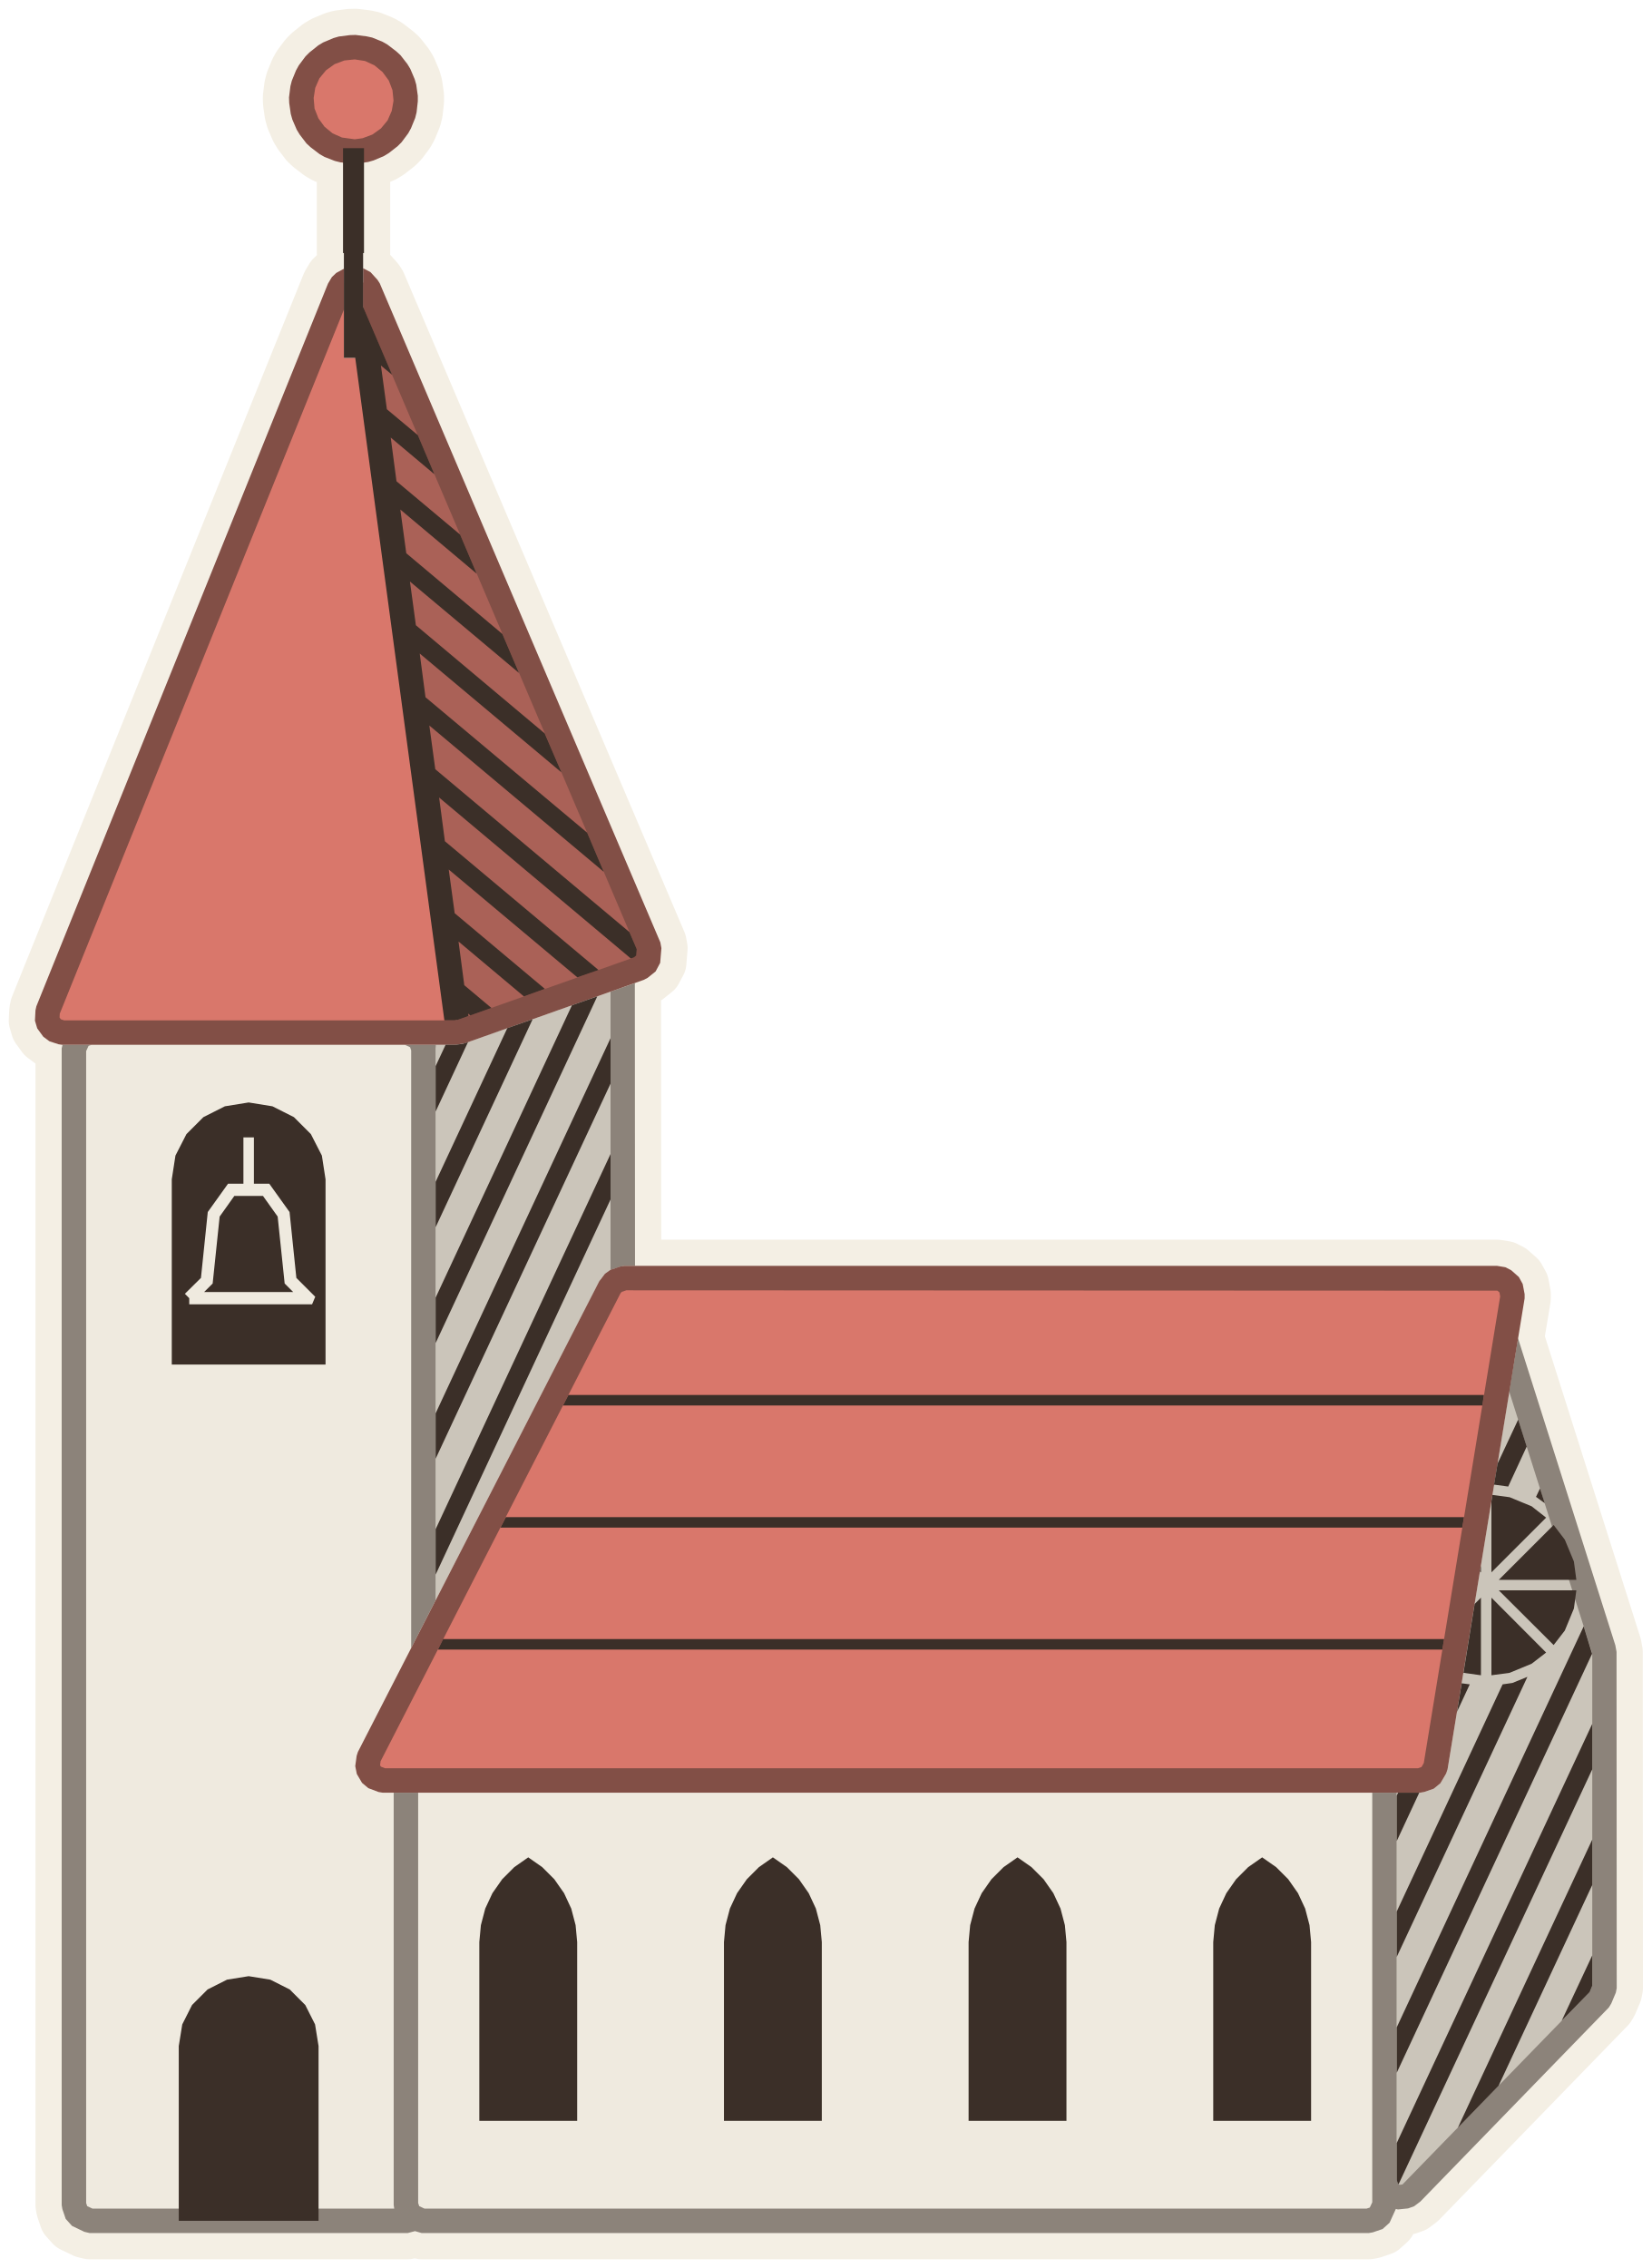
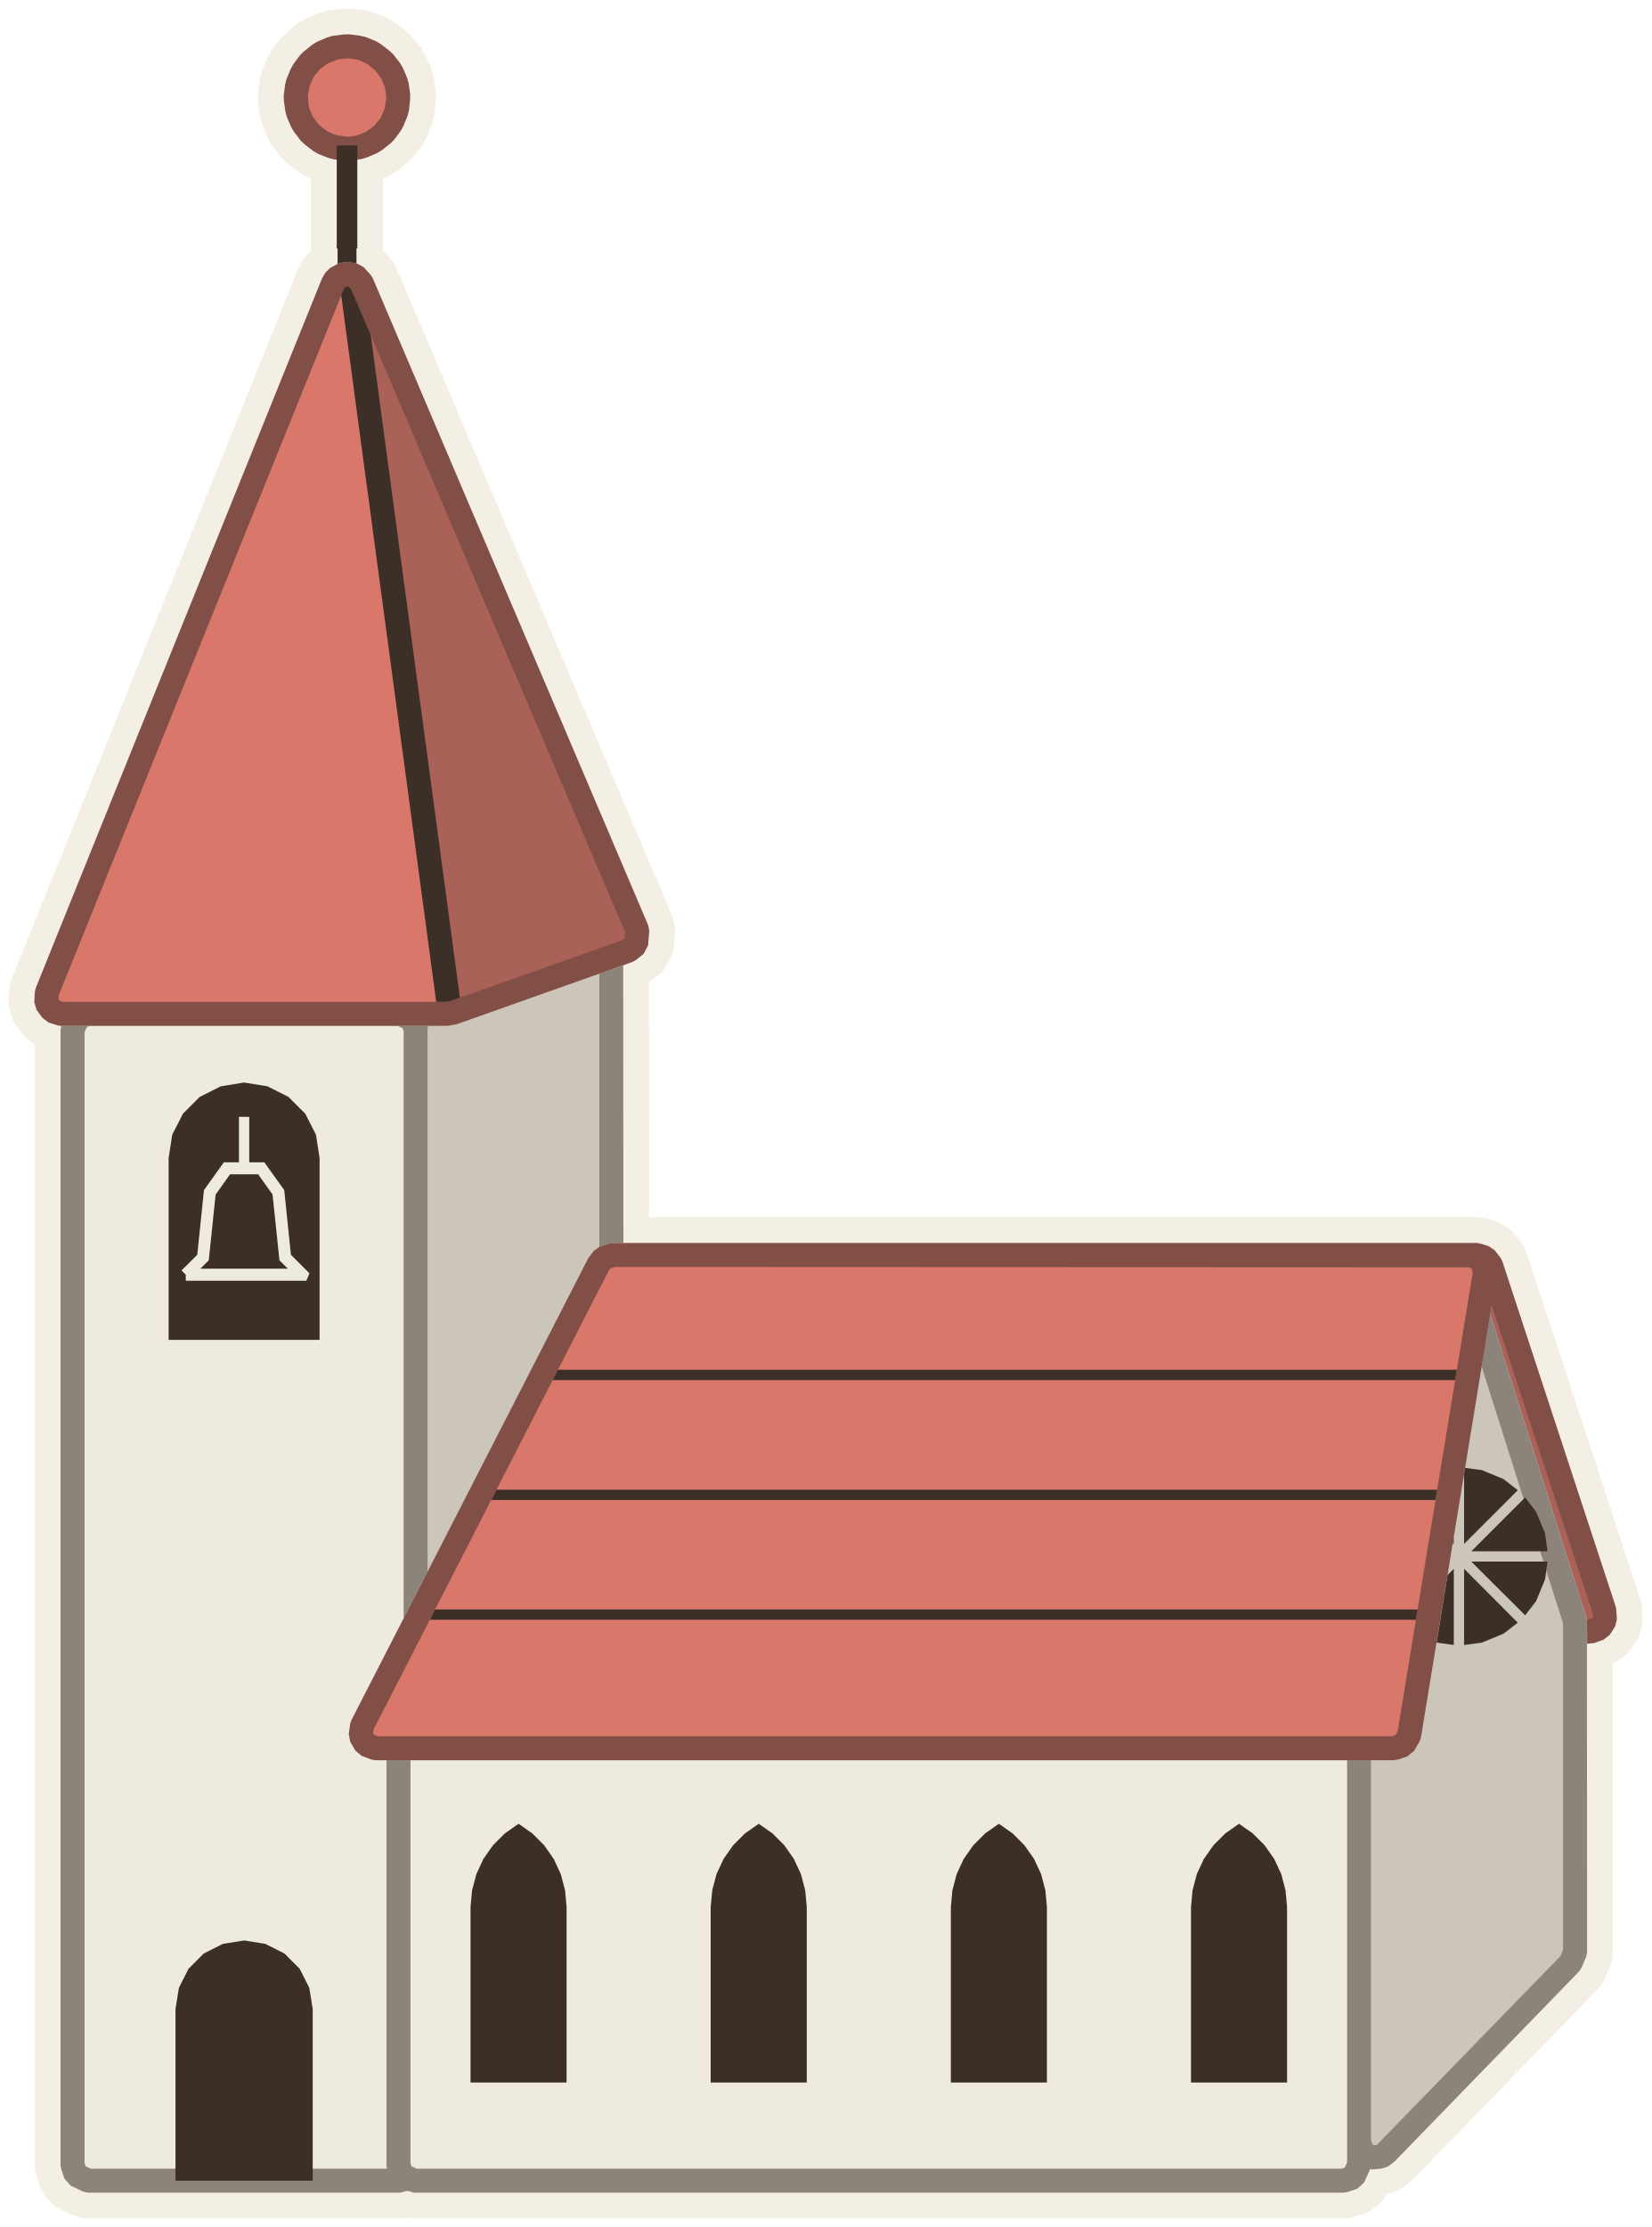
- <svg xmlns="http://www.w3.org/2000/svg" viewBox="-51.23 -127.09 94.52 129.79" data-palette="wall:#EFEADF;roof:#D9776B;wood:#C9A97C;earth:#94744F;water:#8FB0B8;flag:#4A3B32;ink:#3B2F28;halo:#F4EFE4">
-   <path data-role="sil" fill="#F4EFE4" stroke="#F4EFE4" stroke-width="3" stroke-linejoin="round" d="M-27.9 0.7L-27.48 0.59L-27.1 0.7L27.1 0.7L27.33 0.66L27.89 0.47L28.29 0.11L28.65 -0.68L28.77 -0.65L29.35 -0.71L29.69 -0.83L30.05 -1.1L40.84 -12.21L40.98 -12.44L41.24 -13.06L41.29 -13.32L41.28 -32.56L41.21 -32.94L35.64 -50.51L36.02 -52.79L36.02 -53.03L35.91 -53.61L35.69 -54.01L35.25 -54.4L34.92 -54.57L34.44 -54.65L-14.89 -54.65L-14.9 -70.83L-14.38 -71.02L-14.17 -71.13L-13.71 -71.5L-13.45 -71.99L-13.38 -72.83L-13.44 -73.16L-29.5 -110.88L-29.63 -111.08L-30.03 -111.52L-30.45 -111.74L-30.45 -112.61L-30.4 -112.61L-30.4 -117.78L-29.85 -117.91L-29.26 -118.16L-28.98 -118.33L-28.48 -118.72L-28.25 -118.95L-27.87 -119.46L-27.71 -119.75L-27.47 -120.34L-27.39 -120.66L-27.32 -121.29L-27.32 -121.61L-27.41 -122.25L-27.5 -122.56L-27.75 -123.15L-27.92 -123.43L-28.31 -123.93L-28.55 -124.15L-29.06 -124.54L-29.34 -124.7L-29.93 -124.94L-30.25 -125.01L-30.88 -125.09L-31.21 -125.08L-31.84 -125L-32.15 -124.91L-32.74 -124.66L-33.02 -124.49L-33.52 -124.09L-33.75 -123.86L-34.13 -123.35L-34.29 -123.06L-34.53 -122.47L-34.61 -122.16L-34.69 -121.52L-34.68 -121.2L-34.59 -120.57L-34.5 -120.25L-34.25 -119.67L-34.08 -119.39L-33.69 -118.88L-33.45 -118.66L-32.94 -118.27L-32.66 -118.11L-32.07 -117.88L-31.6 -117.78L-31.6 -112.61L-31.55 -112.61L-31.55 -111.71L-31.99 -111.47L-32.24 -111.23L-32.46 -110.86L-49.15 -69.5L-49.2 -69.27L-49.23 -68.68L-49.1 -68.24L-48.75 -67.76L-48.4 -67.5L-47.88 -67.33L-47.65 -67.3L-47.7 -67.1L-47.7 -0.9L-47.66 -0.67L-47.47 -0.11L-47.11 0.29L-46.4 0.63L-46.1 0.7Z" />
+ <svg xmlns="http://www.w3.org/2000/svg" viewBox="-51.23 -127.09 96.26 129.79" data-palette="wall:#EFEADF;roof:#D9776B;wood:#C9A97C;earth:#94744F;water:#8FB0B8;flag:#4A3B32;ink:#3B2F28;halo:#F4EFE4">
+   <path data-role="sil" fill="#F4EFE4" stroke="#F4EFE4" stroke-width="3" stroke-linejoin="round" d="M-27.9 0.7L-27.48 0.59L-27.1 0.7L27.1 0.7L27.33 0.66L27.89 0.47L28.29 0.11L28.65 -0.68L28.77 -0.65L29.35 -0.71L29.69 -0.83L30.05 -1.1L40.84 -12.21L40.98 -12.44L41.24 -13.06L41.29 -13.32L41.29 -31.29L41.69 -31.33L42.25 -31.53L42.61 -31.81L42.93 -32.31L43.03 -32.72L42.98 -33.39L36.36 -53.55L36.26 -53.76L35.9 -54.23L35.54 -54.47L35.05 -54.62L34.84 -54.65L-14.89 -54.65L-14.9 -70.83L-14.38 -71.02L-14.17 -71.13L-13.71 -71.5L-13.45 -71.99L-13.38 -72.83L-13.44 -73.16L-29.5 -110.88L-29.63 -111.08L-30.03 -111.52L-30.45 -111.74L-30.45 -112.61L-30.4 -112.61L-30.4 -117.78L-29.85 -117.91L-29.26 -118.16L-28.98 -118.33L-28.48 -118.72L-28.25 -118.95L-27.87 -119.46L-27.71 -119.75L-27.47 -120.34L-27.39 -120.66L-27.32 -121.29L-27.32 -121.61L-27.41 -122.25L-27.5 -122.56L-27.75 -123.15L-27.92 -123.43L-28.31 -123.93L-28.55 -124.15L-29.06 -124.54L-29.34 -124.7L-29.93 -124.94L-30.25 -125.01L-30.88 -125.09L-31.21 -125.08L-31.84 -125L-32.15 -124.91L-32.74 -124.66L-33.02 -124.49L-33.52 -124.09L-33.75 -123.86L-34.13 -123.35L-34.29 -123.06L-34.53 -122.47L-34.61 -122.16L-34.69 -121.52L-34.68 -121.2L-34.59 -120.57L-34.5 -120.25L-34.25 -119.67L-34.08 -119.39L-33.69 -118.88L-33.45 -118.66L-32.94 -118.27L-32.66 -118.11L-32.07 -117.88L-31.6 -117.78L-31.6 -112.61L-31.55 -112.61L-31.55 -111.71L-31.99 -111.47L-32.24 -111.23L-32.46 -110.86L-49.15 -69.5L-49.2 -69.27L-49.23 -68.68L-49.1 -68.24L-48.75 -67.76L-48.4 -67.5L-47.88 -67.33L-47.65 -67.3L-47.7 -67.1L-47.7 -0.9L-47.66 -0.67L-47.47 -0.11L-47.11 0.29L-46.4 0.63L-46.1 0.7Z" />
  <path data-role="wall" fill="#EFEADF" d="M-28.47 -0.11L-28.66 -0.67L-28.7 -0.9L-28.7 -24.5L-29.33 -24.5L-29.57 -24.54L-30.15 -24.76L-30.51 -25.06L-30.81 -25.57L-30.9 -26.02L-30.82 -26.61L-30.75 -26.83L-27 -34.14L-27 -67.1L-27.07 -67.3L-46.9 -67.3L-47 -67.1L-47 -0.9L-46.81 -0.34L-46.1 0L-28.37 0ZM27.66 -0.19L28 -0.9L28 -24.5L-28 -24.5L-28 -0.9L-27.81 -0.34L-27.1 0L27.1 0Z" />
  <path data-role="wall-shade" fill="#cbc5ba" d="M-26.3 -35.51L-16.85 -53.91L-16.61 -54.2L-16.3 -54.42L-15.59 -54.64L-15.59 -70.59L-24.73 -67.36L-25.15 -67.3L-26.33 -67.3L-26.3 -67.1ZM29.28 -1.4L29.55 -1.59L40.33 -12.7L40.59 -13.32L40.59 -32.46L40.55 -32.73L35.39 -48.98L31.61 -25.84L31.53 -25.6L31.2 -25.04L30.82 -24.73L30.27 -24.54L30.04 -24.5L28.7 -24.5L28.7 -1.34Z" />
-   <path data-role="roof" fill="#D9776B" d="M-30.34 -118.49L-30.11 -118.55L-29.61 -118.76L-29.41 -118.88L-28.97 -119.21L-28.81 -119.38L-28.47 -119.81L-28.36 -120.02L-28.15 -120.52L-28.09 -120.75L-28.02 -121.29L-28.02 -121.52L-28.09 -122.06L-28.15 -122.29L-28.36 -122.8L-28.47 -123L-28.81 -123.43L-28.97 -123.6L-29.41 -123.93L-29.61 -124.05L-30.11 -124.26L-30.34 -124.32L-30.88 -124.39L-31.12 -124.39L-31.66 -124.32L-31.89 -124.26L-32.39 -124.05L-32.59 -123.93L-33.03 -123.6L-33.19 -123.43L-33.53 -123L-33.64 -122.8L-33.85 -122.29L-33.91 -122.06L-33.98 -121.52L-33.98 -121.29L-33.91 -120.75L-33.85 -120.52L-33.64 -120.02L-33.53 -119.81L-33.19 -119.38L-33.03 -119.21L-32.59 -118.88L-32.39 -118.76L-31.89 -118.55L-31.66 -118.49L-31.12 -118.42L-30.88 -118.42ZM-25 -68.03L-30.45 -108.52L-30.45 -106.61L-31.55 -106.61L-31.55 -110.91L-31.65 -110.86L-31.81 -110.59L-48.5 -69.24L-48.53 -68.65L-48.19 -68.17L-47.67 -68L-25.15 -68ZM30.59 -25.39L30.92 -25.95L35.33 -52.91L35.22 -53.49L34.78 -53.88L34.44 -53.95L-15.51 -53.95L-16.07 -53.76L-16.31 -53.46L-30.13 -26.51L-30.21 -25.93L-29.91 -25.41L-29.33 -25.2L30.04 -25.2Z" />
-   <path data-role="roof-shade" fill="#aa6157" d="M-24.85 -68.05L-14.61 -71.68L-14.15 -72.05L-14.08 -72.88L-30.15 -110.61L-30.45 -110.94L-30.45 -108.52L-25 -68.03Z" />
+   <path data-role="roof" fill="#D9776B" d="M-30.34 -118.49L-30.11 -118.55L-29.61 -118.76L-29.41 -118.88L-28.97 -119.21L-28.81 -119.38L-28.47 -119.81L-28.36 -120.02L-28.15 -120.52L-28.09 -120.75L-28.02 -121.29L-28.02 -121.52L-28.09 -122.06L-28.15 -122.29L-28.36 -122.8L-28.47 -123L-28.81 -123.43L-28.97 -123.6L-29.41 -123.93L-29.61 -124.05L-30.11 -124.26L-30.34 -124.32L-30.88 -124.39L-31.12 -124.39L-31.66 -124.32L-31.89 -124.26L-32.39 -124.05L-32.59 -123.93L-33.03 -123.6L-33.19 -123.43L-33.53 -123L-33.64 -122.8L-33.85 -122.29L-33.91 -122.06L-33.98 -121.52L-33.98 -121.29L-33.91 -120.75L-33.85 -120.52L-33.64 -120.02L-33.53 -119.81L-33.19 -119.38L-33.03 -119.21L-32.59 -118.88L-32.39 -118.76L-31.89 -118.55L-31.66 -118.49L-31.12 -118.42L-30.88 -118.42ZM-25 -68.03L-30.8 -111.09L-31.13 -111.14L-31.65 -110.86L-31.81 -110.59L-48.5 -69.24L-48.53 -68.65L-48.19 -68.17L-47.67 -68L-25.15 -68ZM30.59 -25.39L30.92 -25.95L35.33 -52.91L35.22 -53.49L34.78 -53.88L34.44 -53.95L-15.51 -53.95L-16.07 -53.76L-16.31 -53.46L-30.13 -26.51L-30.21 -25.93L-29.91 -25.41L-29.33 -25.2L30.04 -25.2Z" />
+   <path data-role="roof-shade" fill="#aa6157" d="M-24.85 -68.05L-14.61 -71.68L-14.15 -72.05L-14.08 -72.88L-30.15 -110.61L-30.55 -111.05L-30.8 -111.09L-25 -68.03ZM42.02 -32.19L42.34 -32.69L42.31 -33.17L35.97 -52.51L35.64 -50.51L41.24 -32.84L41.29 -32.46L41.29 -31.99L41.46 -31.99Z" />
  <path data-role="wall-line" fill="#8c837a" d="M-15.74 -54.61L-15.51 -54.65L-14.89 -54.65L-14.9 -70.83L-16.29 -70.34L-16.29 -54.42ZM-26.3 -67.1L-26.29 -67.3L-26.33 -67.3ZM-26.3 -35.51L-26.3 -67.1L-26.33 -67.3L-28.06 -67.3L-27.76 -67.16L-27.7 -66.98L-27.7 -32.78ZM28.77 -0.65L29.35 -0.71L29.69 -0.83L30.05 -1.1L40.84 -12.21L40.98 -12.44L41.24 -13.06L41.29 -13.32L41.28 -32.56L41.21 -32.94L35.64 -50.51L35.14 -47.45L39.86 -32.57L39.89 -32.4L39.89 -13.46L39.74 -13.09L29.03 -2.08L28.86 -2.06L28.77 -2.12L28.7 -2.34L28.7 -24.5L27.3 -24.5L27.3 -1.06L27.16 -0.76L26.98 -0.7L-26.94 -0.7L-27.24 -0.84L-27.3 -1.02L-27.3 -24.5L-28.7 -24.5L-28.7 -0.9L-28.67 -0.7L-45.94 -0.7L-46.24 -0.84L-46.3 -1.02L-46.3 -66.94L-46.16 -67.24L-45.98 -67.3L-47.65 -67.3L-47.7 -67.1L-47.7 -0.9L-47.66 -0.67L-47.47 -0.11L-47.11 0.29L-46.4 0.63L-46.1 0.7L-27.9 0.7L-27.48 0.59L-27.1 0.7L27.1 0.7L27.33 0.66L27.89 0.47L28.29 0.11L28.65 -0.68Z" />
-   <path data-role="roof-line" fill="#824f46" d="M-30.88 -117.72L-30.16 -117.82L-29.85 -117.91L-29.26 -118.16L-28.98 -118.33L-28.48 -118.72L-28.25 -118.95L-27.87 -119.46L-27.71 -119.75L-27.47 -120.34L-27.39 -120.66L-27.32 -121.29L-27.32 -121.61L-27.41 -122.25L-27.5 -122.56L-27.75 -123.15L-27.92 -123.43L-28.31 -123.93L-28.55 -124.15L-29.06 -124.54L-29.34 -124.7L-29.93 -124.94L-30.25 -125.01L-30.88 -125.09L-31.21 -125.08L-31.84 -125L-32.15 -124.91L-32.74 -124.66L-33.02 -124.49L-33.52 -124.09L-33.75 -123.86L-34.13 -123.35L-34.29 -123.06L-34.53 -122.47L-34.61 -122.16L-34.69 -121.52L-34.68 -121.2L-34.59 -120.57L-34.5 -120.25L-34.25 -119.67L-34.08 -119.39L-33.69 -118.88L-33.45 -118.66L-32.94 -118.27L-32.66 -118.11L-32.07 -117.88L-31.75 -117.8L-31.12 -117.72ZM-30.93 -119.12L-31.66 -119.22L-32.2 -119.46L-32.66 -119.84L-33.01 -120.32L-33.23 -120.88L-33.28 -121.48L-33.19 -122.06L-32.95 -122.61L-32.57 -123.07L-32.08 -123.42L-31.52 -123.63L-30.93 -123.69L-30.34 -123.6L-29.8 -123.35L-29.34 -122.97L-28.98 -122.48L-28.77 -121.93L-28.71 -121.33L-28.81 -120.75L-29.05 -120.2L-29.43 -119.74L-29.92 -119.39L-30.48 -119.18ZM-25.15 -67.3L-24.62 -67.39L-14.38 -71.02L-14.17 -71.13L-13.71 -71.5L-13.45 -71.99L-13.38 -72.83L-13.44 -73.16L-29.5 -110.88L-29.63 -111.08L-30.03 -111.52L-30.45 -111.74L-30.45 -109.53L-14.79 -72.77L-14.82 -72.41L-14.95 -72.3L-25.03 -68.73L-25.21 -68.7L-47.56 -68.7L-47.75 -68.76L-47.82 -68.86L-47.81 -69.08L-31.55 -109.37L-31.55 -111.71L-31.99 -111.47L-32.24 -111.23L-32.46 -110.86L-49.15 -69.5L-49.2 -69.27L-49.23 -68.68L-49.1 -68.24L-48.75 -67.76L-48.4 -67.5L-47.88 -67.33L-47.67 -67.3ZM30.27 -24.54L30.82 -24.73L31.2 -25.04L31.53 -25.6L31.61 -25.84L36.02 -52.79L36.02 -53.03L35.91 -53.61L35.69 -54.01L35.25 -54.4L34.92 -54.57L34.44 -54.65L-15.51 -54.65L-15.74 -54.61L-16.3 -54.42L-16.61 -54.2L-16.93 -53.78L-30.75 -26.83L-30.82 -26.61L-30.9 -26.02L-30.81 -25.57L-30.51 -25.06L-30.15 -24.76L-29.57 -24.54L-29.33 -24.5L30.04 -24.5ZM-29.2 -25.9L-29.43 -25.99L-29.48 -26.07L-29.45 -26.3L-15.72 -53.08L-15.65 -53.16L-15.39 -53.25L34.46 -53.23L34.58 -53.13L34.62 -52.9L30.25 -26.2L30.12 -25.97L29.92 -25.9Z" />
-   <path data-role="ink" fill="#3B2F28" d="M-30.45 -112.61L-30.4 -112.61L-30.4 -118.61L-31.6 -118.61L-31.6 -112.61L-31.55 -112.61L-31.55 -106.61L-30.9 -106.61L-25.8 -68.7L-25.21 -68.7L-25.03 -68.73L-24.42 -68.95L-24.44 -69.09L-24.32 -68.98L-23.11 -69.41L-24.66 -70.71L-24.99 -73.21L-21.25 -70.07L-20.05 -70.5L-25.21 -74.83L-25.55 -77.33L-18.19 -71.16L-16.98 -71.58L-25.77 -78.95L-26.1 -81.45L-15.13 -72.24L-14.95 -72.3L-14.82 -72.41L-14.79 -72.77L-15.21 -73.75L-26.32 -83.07L-26.66 -85.57L-16.68 -77.2L-17.63 -79.44L-26.88 -87.19L-27.21 -89.69L-19.1 -82.89L-20.06 -85.12L-27.43 -91.31L-27.77 -93.81L-21.53 -88.58L-22.48 -90.81L-27.98 -95.43L-28.32 -97.93L-23.95 -94.26L-24.9 -96.5L-28.54 -99.55L-28.87 -102.05L-26.37 -99.95L-27.32 -102.19L-29.09 -103.67L-29.43 -106.17L-28.79 -105.64L-30.45 -109.53ZM-17.05 -70.07L-18.5 -69.56L-26.3 -52.83L-26.3 -50.23ZM-20.75 -68.76L-22.2 -68.25L-26.3 -59.46L-26.3 -56.86ZM-16.29 -65.08L-16.29 -67.68L-26.3 -46.21L-26.3 -43.61ZM-24.45 -67.45L-24.73 -67.36L-25.15 -67.3L-25.73 -67.3L-26.3 -66.08L-26.3 -63.48ZM-32.6 -59.6L-32.81 -60.96L-33.44 -62.19L-34.41 -63.16L-35.64 -63.78L-37 -64L-38.36 -63.78L-39.59 -63.16L-40.56 -62.19L-41.19 -60.96L-41.4 -59.6L-41.4 -49L-32.6 -49ZM-40.4 -52.45L-40.4 -52.8L-40.65 -53.05L-39.73 -53.96L-39.34 -57.73L-38.18 -59.35L-37.3 -59.35L-37.3 -62L-36.7 -62L-36.7 -59.35L-35.82 -59.35L-34.66 -57.73L-34.27 -53.96L-33.19 -52.88L-33.37 -52.45ZM-16.29 -58.45L-16.29 -61.05L-26.3 -39.58L-26.3 -36.98ZM-34.94 -53.64L-35.34 -57.47L-36.18 -58.65L-37.82 -58.65L-38.66 -57.47L-39.06 -53.64L-39.55 -53.15L-34.45 -53.15ZM33.6 -46.66L33.69 -47.26L-18.7 -47.26L-19.01 -46.66ZM36.14 -44.31L35.65 -45.85L34.47 -43.33L34.27 -42.13L35.08 -42.02ZM36.9 -41.91L36.67 -41.43L37.17 -41.07ZM37.25 -40.24L36.42 -40.89L35.16 -41.41L34.18 -41.54L34.12 -41.16L34.12 -37.11ZM32.55 -40.27L-22.28 -40.27L-22.59 -39.67L32.45 -39.67ZM38.84 -37.73L38.32 -38.98L37.68 -39.82L34.54 -36.68L38.98 -36.68ZM33.52 -37.49L33.46 -37.16L33.52 -37.11ZM38.32 -33.78L38.84 -35.04L38.98 -36.08L34.54 -36.08L37.68 -32.95ZM35.16 -31.36L36.42 -31.88L37.25 -32.52L34.12 -35.66L34.12 -31.22ZM33.52 -35.66L33.16 -35.3L32.52 -31.36L33.52 -31.22ZM39.88 -32.45L39.4 -34.02L28.7 -11.07L28.7 -8.47ZM31.31 -32.69L31.41 -33.29L-25.87 -33.29L-26.17 -32.69ZM36.18 -31.13L35.32 -30.78L34.76 -30.7L28.7 -17.7L28.7 -15.1ZM32.88 -30.7L32.42 -30.76L32.15 -29.13ZM39.89 -25.84L39.89 -28.44L28.7 -4.45L28.7 -2.34L28.77 -2.12L28.81 -2.1ZM29.99 -24.5L28.78 -24.5L28.7 -24.33L28.7 -21.73ZM34.53 -7.73L39.89 -19.22L39.89 -21.82L32.2 -5.33ZM-18.2 -15.95L-18.29 -16.92L-18.54 -17.87L-18.95 -18.75L-19.51 -19.55L-20.2 -20.24L-21 -20.8L-21.8 -20.24L-22.49 -19.55L-23.05 -18.75L-23.46 -17.87L-23.71 -16.92L-23.8 -15.95L-23.8 -5.72L-18.2 -5.72ZM-4.2 -15.95L-4.29 -16.92L-4.54 -17.87L-4.95 -18.75L-5.51 -19.55L-6.2 -20.24L-7 -20.8L-7.8 -20.24L-8.49 -19.55L-9.05 -18.75L-9.46 -17.87L-9.71 -16.92L-9.8 -15.95L-9.8 -5.72L-4.2 -5.72ZM9.8 -15.95L9.71 -16.92L9.46 -17.87L9.05 -18.75L8.49 -19.55L7.8 -20.24L7 -20.8L6.2 -20.24L5.51 -19.55L4.95 -18.75L4.54 -17.87L4.29 -16.92L4.2 -15.95L4.2 -5.72L9.8 -5.72ZM23.8 -15.95L23.71 -16.92L23.46 -17.87L23.05 -18.75L22.49 -19.55L21.8 -20.24L21 -20.8L20.2 -20.24L19.51 -19.55L18.95 -18.75L18.54 -17.87L18.29 -16.92L18.2 -15.95L18.2 -5.72L23.8 -5.72ZM39.74 -13.09L39.89 -13.46L39.89 -15.19L38.14 -11.45ZM-33 -10L-33.2 -11.24L-33.76 -12.35L-34.65 -13.24L-35.76 -13.8L-37 -14L-38.24 -13.8L-39.35 -13.24L-40.24 -12.35L-40.8 -11.24L-41 -10L-41 0L-33 0Z" />
+   <path data-role="roof-line" fill="#824f46" d="M-30.88 -117.72L-30.16 -117.82L-29.85 -117.91L-29.26 -118.16L-28.98 -118.33L-28.48 -118.72L-28.25 -118.95L-27.87 -119.46L-27.71 -119.75L-27.47 -120.34L-27.39 -120.66L-27.32 -121.29L-27.32 -121.61L-27.41 -122.25L-27.5 -122.56L-27.75 -123.15L-27.92 -123.43L-28.31 -123.93L-28.55 -124.15L-29.06 -124.54L-29.34 -124.7L-29.93 -124.94L-30.25 -125.01L-30.88 -125.09L-31.21 -125.08L-31.84 -125L-32.15 -124.91L-32.74 -124.66L-33.02 -124.49L-33.52 -124.09L-33.75 -123.86L-34.13 -123.35L-34.29 -123.06L-34.53 -122.47L-34.61 -122.16L-34.69 -121.52L-34.68 -121.2L-34.59 -120.57L-34.5 -120.25L-34.25 -119.67L-34.08 -119.39L-33.69 -118.88L-33.45 -118.66L-32.94 -118.27L-32.66 -118.11L-32.07 -117.88L-31.75 -117.8L-31.12 -117.72ZM-30.93 -119.12L-31.66 -119.22L-32.2 -119.46L-32.66 -119.84L-33.01 -120.32L-33.23 -120.88L-33.28 -121.48L-33.19 -122.06L-32.95 -122.61L-32.57 -123.07L-32.08 -123.42L-31.52 -123.63L-30.93 -123.69L-30.34 -123.6L-29.8 -123.35L-29.34 -122.97L-28.98 -122.48L-28.77 -121.93L-28.71 -121.33L-28.81 -120.75L-29.05 -120.2L-29.43 -119.74L-29.92 -119.39L-30.48 -119.18ZM-25.15 -67.3L-24.62 -67.39L-14.38 -71.02L-14.17 -71.13L-13.71 -71.5L-13.45 -71.99L-13.38 -72.83L-13.44 -73.16L-29.5 -110.88L-29.63 -111.08L-30.03 -111.52L-30.43 -111.74L-31.02 -111.83L-31.47 -111.75L-31.99 -111.47L-32.24 -111.23L-32.46 -110.86L-49.15 -69.5L-49.2 -69.27L-49.23 -68.68L-49.1 -68.24L-48.75 -67.76L-48.4 -67.5L-47.88 -67.33L-47.67 -67.3ZM-47.56 -68.7L-47.75 -68.76L-47.82 -68.86L-47.81 -69.08L-31.15 -110.33L-31 -110.41L-30.9 -110.39L-30.75 -110.22L-14.79 -72.77L-14.82 -72.41L-14.95 -72.3L-25.03 -68.73L-25.21 -68.7ZM-29.2 -25.9L-29.43 -25.99L-29.48 -26.07L-29.45 -26.3L-15.72 -53.08L-15.65 -53.16L-15.39 -53.25L34.46 -53.23L34.58 -53.13L34.62 -52.9L30.25 -26.2L30.12 -25.97L29.92 -25.9ZM-15.74 -54.61L-16.3 -54.42L-16.61 -54.2L-16.93 -53.78L-30.75 -26.83L-30.82 -26.61L-30.9 -26.02L-30.81 -25.57L-30.51 -25.06L-30.15 -24.76L-29.57 -24.54L-29.33 -24.5L30.04 -24.5L30.27 -24.54L30.82 -24.73L31.2 -25.04L31.53 -25.6L31.61 -25.84L35.73 -51.01L41.62 -33.05L41.63 -32.88L41.56 -32.77L41.26 -32.69L41.29 -32.46L41.29 -31.29L41.69 -31.33L42.25 -31.53L42.61 -31.81L42.93 -32.31L43.03 -32.72L42.98 -33.39L36.36 -53.55L36.26 -53.76L35.9 -54.23L35.54 -54.47L35.05 -54.62L34.84 -54.65L-15.51 -54.65Z" />
+   <path data-role="ink" fill="#3B2F28" d="M-31.47 -111.75L-31.02 -111.83L-30.45 -111.74L-30.45 -112.61L-30.4 -112.61L-30.4 -118.61L-31.6 -118.61L-31.6 -112.61L-31.55 -112.61L-31.55 -111.71ZM-25.03 -68.73L-24.42 -68.95L-29.62 -107.57L-30.75 -110.22L-30.9 -110.39L-31 -110.41L-31.15 -110.33L-31.34 -109.89L-25.8 -68.7L-25.21 -68.7ZM-32.6 -59.6L-32.81 -60.96L-33.44 -62.19L-34.41 -63.16L-35.64 -63.78L-37 -64L-38.36 -63.78L-39.59 -63.16L-40.56 -62.19L-41.19 -60.96L-41.4 -59.6L-41.4 -49L-32.6 -49ZM-40.4 -52.45L-40.4 -52.8L-40.65 -53.05L-39.73 -53.96L-39.34 -57.73L-38.18 -59.35L-37.3 -59.35L-37.3 -62L-36.7 -62L-36.7 -59.35L-35.82 -59.35L-34.66 -57.73L-34.27 -53.96L-33.19 -52.88L-33.37 -52.45ZM-34.94 -53.64L-35.34 -57.47L-36.18 -58.65L-37.82 -58.65L-38.66 -57.47L-39.06 -53.64L-39.55 -53.15L-34.45 -53.15ZM33.6 -46.66L33.69 -47.26L-18.7 -47.26L-19.01 -46.66ZM37.25 -40.24L36.42 -40.89L35.16 -41.41L34.18 -41.54L34.12 -41.16L34.12 -37.11ZM32.55 -40.27L-22.28 -40.27L-22.59 -39.67L32.45 -39.67ZM38.84 -37.73L38.32 -38.98L37.68 -39.82L34.54 -36.68L38.98 -36.68ZM33.52 -37.49L33.46 -37.16L33.52 -37.11ZM38.32 -33.78L38.84 -35.04L38.98 -36.08L34.54 -36.08L37.68 -32.95ZM35.16 -31.36L36.42 -31.88L37.25 -32.52L34.12 -35.66L34.12 -31.22ZM33.52 -35.66L33.16 -35.3L32.52 -31.36L33.52 -31.22ZM31.31 -32.69L31.41 -33.29L-25.87 -33.29L-26.17 -32.69ZM-18.2 -15.95L-18.29 -16.92L-18.54 -17.87L-18.95 -18.75L-19.51 -19.55L-20.2 -20.24L-21 -20.8L-21.8 -20.24L-22.49 -19.55L-23.05 -18.75L-23.46 -17.87L-23.71 -16.92L-23.8 -15.95L-23.8 -5.72L-18.2 -5.72ZM-4.2 -15.95L-4.29 -16.92L-4.54 -17.87L-4.95 -18.75L-5.51 -19.55L-6.2 -20.24L-7 -20.8L-7.8 -20.24L-8.49 -19.55L-9.05 -18.75L-9.46 -17.87L-9.71 -16.92L-9.8 -15.95L-9.8 -5.72L-4.2 -5.72ZM9.8 -15.95L9.71 -16.92L9.46 -17.87L9.05 -18.75L8.49 -19.55L7.8 -20.24L7 -20.8L6.2 -20.24L5.51 -19.55L4.95 -18.75L4.54 -17.87L4.29 -16.92L4.2 -15.95L4.2 -5.72L9.8 -5.72ZM23.8 -15.95L23.71 -16.92L23.46 -17.87L23.05 -18.75L22.49 -19.55L21.8 -20.24L21 -20.8L20.2 -20.24L19.51 -19.55L18.95 -18.75L18.54 -17.87L18.29 -16.92L18.2 -15.95L18.2 -5.72L23.8 -5.72ZM-33 -10L-33.2 -11.24L-33.76 -12.35L-34.65 -13.24L-35.76 -13.8L-37 -14L-38.24 -13.8L-39.35 -13.24L-40.24 -12.35L-40.8 -11.24L-41 -10L-41 0L-33 0Z" />
</svg>
